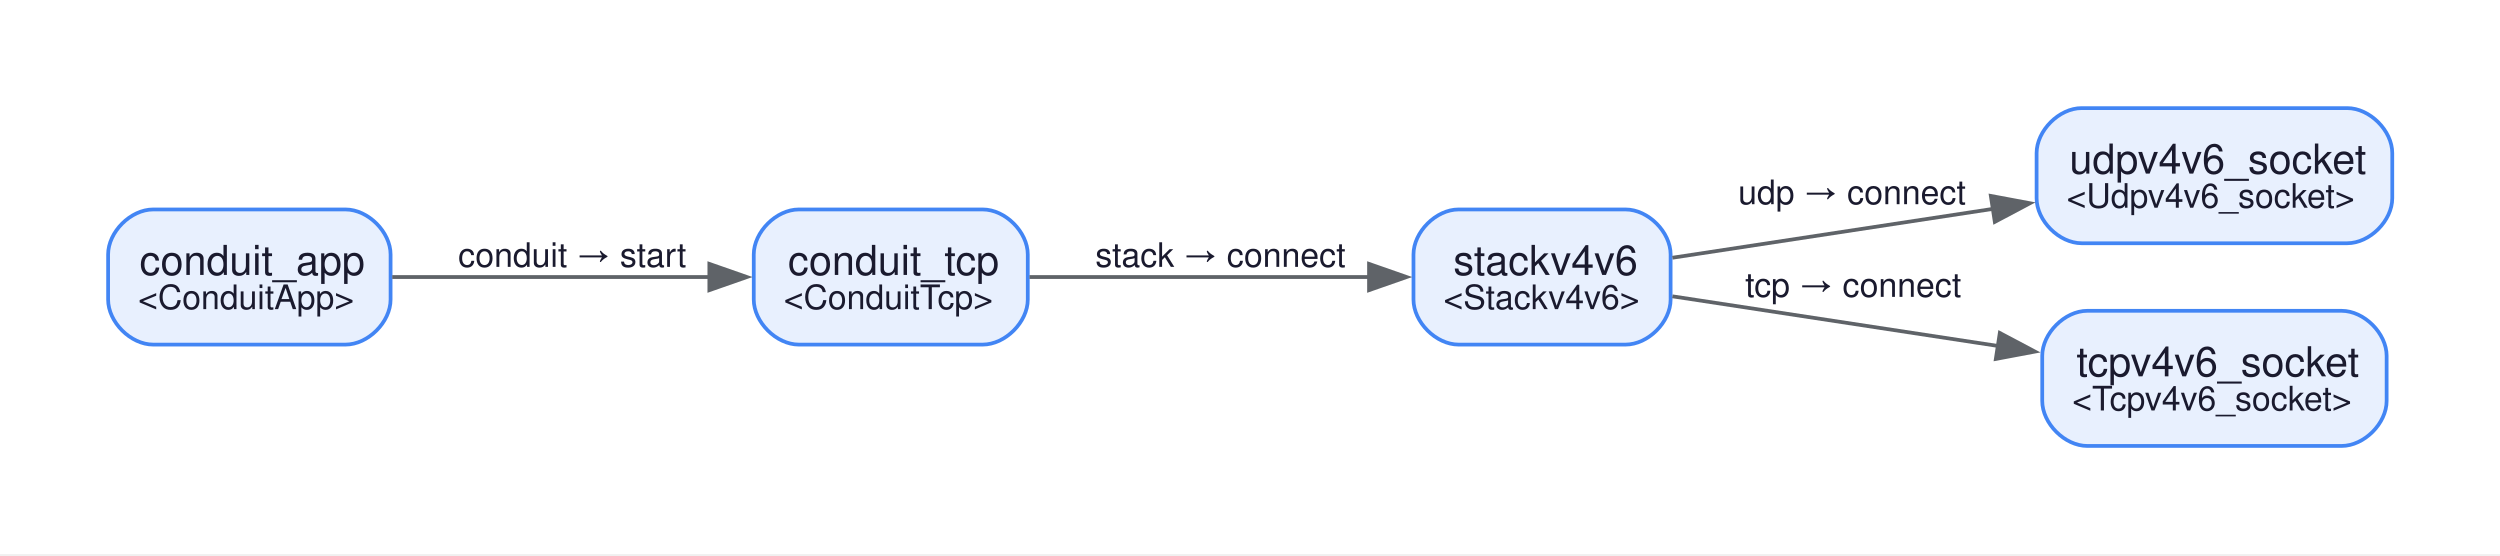
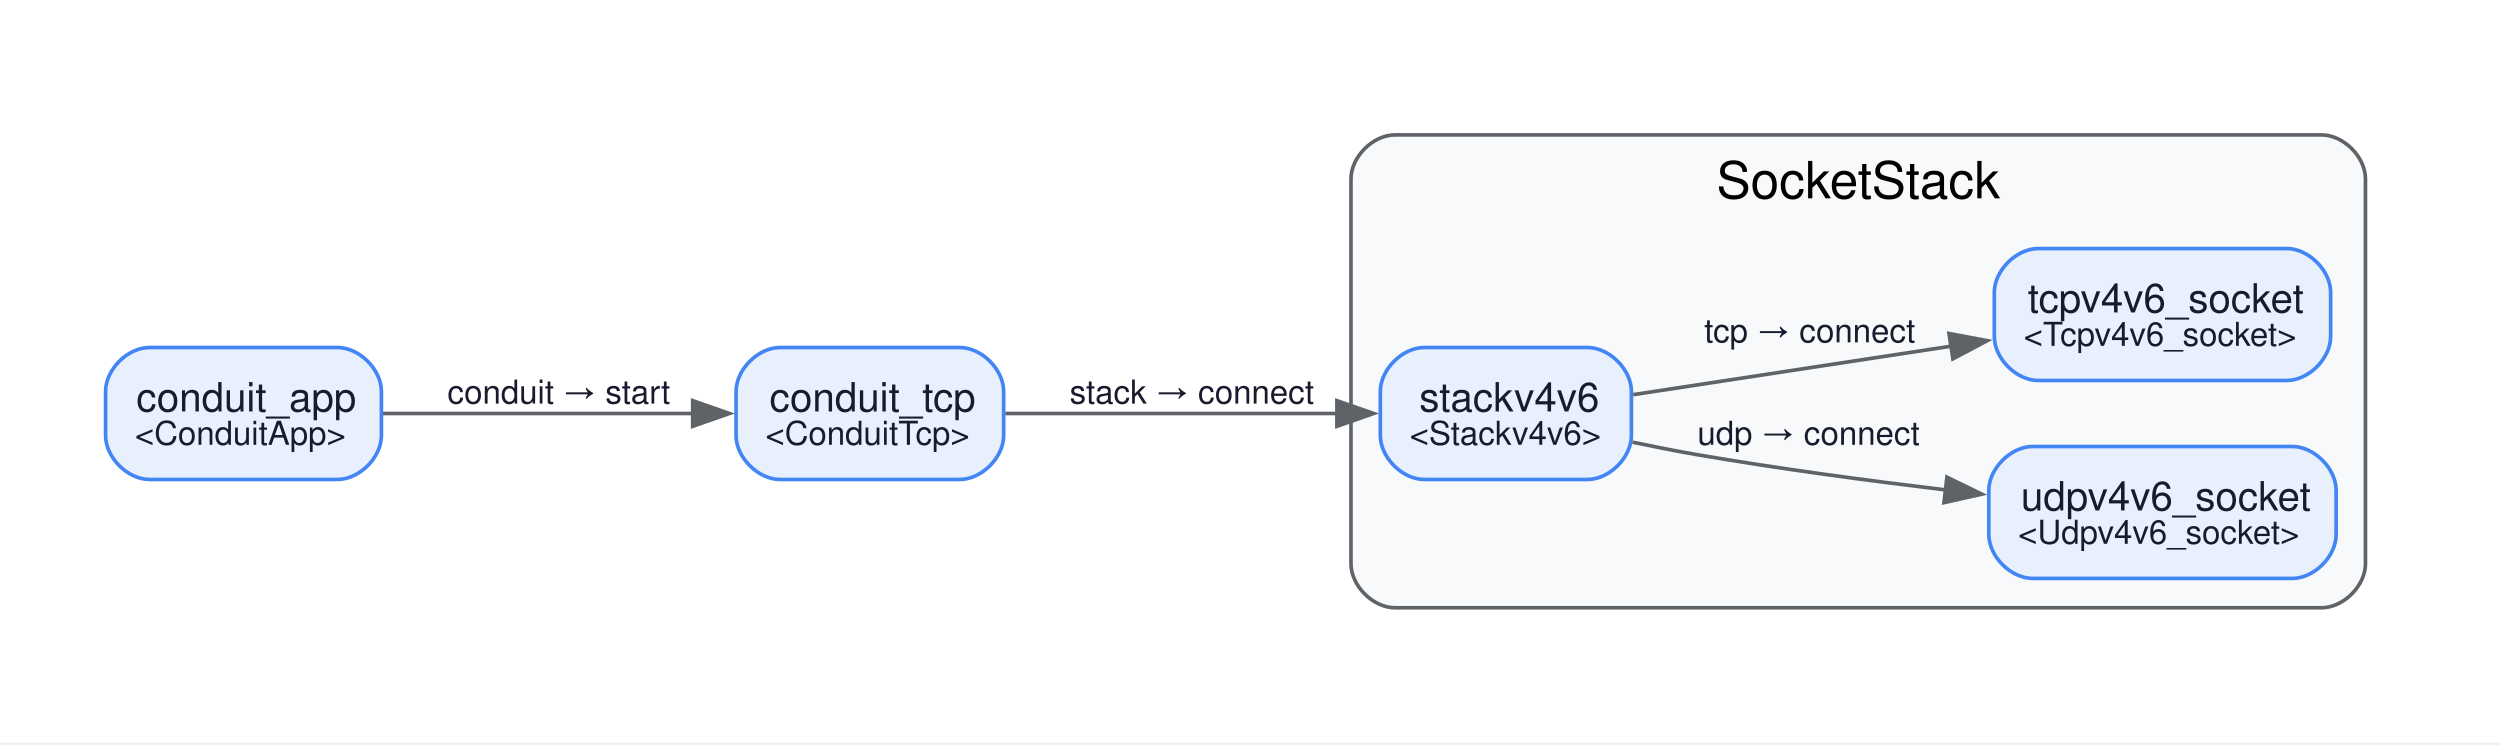
- <svg xmlns="http://www.w3.org/2000/svg" width="666pt" height="148pt" viewBox="0.00 0.00 666.00 148.00">
-   <g id="graph0" class="graph" transform="scale(1 1) rotate(0) translate(28.8 118.8)">
-     <polygon fill="white" stroke="none" points="-28.8,28.8 -28.8,-118.8 637.3,-118.8 637.3,28.8 -28.8,28.8" />
+ <svg xmlns="http://www.w3.org/2000/svg" width="682pt" height="203pt" viewBox="0.00 0.00 682.00 203.00">
+   <g id="graph0" class="graph" transform="scale(1 1) rotate(0) translate(28.8 173.8)">
+     <polygon fill="white" stroke="none" points="-28.8,28.8 -28.8,-173.8 653.3,-173.8 653.3,28.8 -28.8,28.8" />
+     <g id="clust1" class="cluster">
+       <path fill="#f8f9fa" stroke="#5f6368" d="M351.75,-8C351.75,-8 604.5,-8 604.5,-8 610.5,-8 616.5,-14 616.5,-20 616.5,-20 616.5,-125 616.5,-125 616.5,-131 610.5,-137 604.5,-137 604.5,-137 351.75,-137 351.75,-137 345.75,-137 339.75,-131 339.75,-125 339.75,-125 339.75,-20 339.75,-20 339.75,-14 345.75,-8 351.75,-8" />
+       <text xml:space="preserve" text-anchor="middle" x="478.12" y="-119.7" font-family="Helvetica,sans-Serif" font-size="14.00">SocketStack</text>
+     </g>
    <g id="node1" class="node">
-       <path fill="#e8f0fe" stroke="#4285f4" d="M596.5,-90C596.5,-90 525.75,-90 525.75,-90 519.75,-90 513.75,-84 513.75,-78 513.75,-78 513.75,-66 513.75,-66 513.75,-60 519.75,-54 525.75,-54 525.75,-54 596.5,-54 596.5,-54 602.5,-54 608.5,-60 608.5,-66 608.5,-66 608.5,-78 608.5,-78 608.5,-84 602.5,-90 596.5,-90" />
-       <text xml:space="preserve" text-anchor="start" x="522.5" y="-72.55" font-family="Helvetica,sans-Serif" font-size="11.00" fill="#1a1a2e">udpv4v6_socket</text>
-       <text xml:space="preserve" text-anchor="start" x="521.75" y="-63.45" font-family="Helvetica,sans-Serif" font-size="9.00" fill="#1a1a2e">&lt;Udpv4v6_socket&gt;</text>
+       <path fill="#e8f0fe" stroke="#4285f4" d="M596.5,-52C596.5,-52 525.75,-52 525.75,-52 519.75,-52 513.75,-46 513.75,-40 513.75,-40 513.75,-28 513.75,-28 513.75,-22 519.75,-16 525.75,-16 525.75,-16 596.5,-16 596.5,-16 602.5,-16 608.5,-22 608.5,-28 608.5,-28 608.5,-40 608.5,-40 608.5,-46 602.5,-52 596.5,-52" />
+       <text xml:space="preserve" text-anchor="start" x="522.5" y="-34.55" font-family="Helvetica,sans-Serif" font-size="11.00" fill="#1a1a2e">udpv4v6_socket</text>
+       <text xml:space="preserve" text-anchor="start" x="521.75" y="-25.45" font-family="Helvetica,sans-Serif" font-size="9.00" fill="#1a1a2e">&lt;Udpv4v6_socket&gt;</text>
    </g>
    <g id="node2" class="node">
-       <path fill="#e8f0fe" stroke="#4285f4" d="M595,-36C595,-36 527.25,-36 527.25,-36 521.25,-36 515.25,-30 515.25,-24 515.25,-24 515.25,-12 515.25,-12 515.25,-6 521.25,0 527.25,0 527.25,0 595,0 595,0 601,0 607,-6 607,-12 607,-12 607,-24 607,-24 607,-30 601,-36 595,-36" />
-       <text xml:space="preserve" text-anchor="start" x="524.38" y="-18.55" font-family="Helvetica,sans-Serif" font-size="11.00" fill="#1a1a2e">tcpv4v6_socket</text>
-       <text xml:space="preserve" text-anchor="start" x="523.25" y="-9.45" font-family="Helvetica,sans-Serif" font-size="9.00" fill="#1a1a2e">&lt;Tcpv4v6_socket&gt;</text>
+       <path fill="#e8f0fe" stroke="#4285f4" d="M595,-106C595,-106 527.25,-106 527.25,-106 521.25,-106 515.25,-100 515.25,-94 515.25,-94 515.25,-82 515.25,-82 515.25,-76 521.25,-70 527.25,-70 527.25,-70 595,-70 595,-70 601,-70 607,-76 607,-82 607,-82 607,-94 607,-94 607,-100 601,-106 595,-106" />
+       <text xml:space="preserve" text-anchor="start" x="524.38" y="-88.55" font-family="Helvetica,sans-Serif" font-size="11.00" fill="#1a1a2e">tcpv4v6_socket</text>
+       <text xml:space="preserve" text-anchor="start" x="523.25" y="-79.45" font-family="Helvetica,sans-Serif" font-size="9.00" fill="#1a1a2e">&lt;Tcpv4v6_socket&gt;</text>
    </g>
    <g id="node3" class="node">
-       <path fill="#e8f0fe" stroke="#4285f4" d="M404.25,-63C404.25,-63 359.75,-63 359.75,-63 353.75,-63 347.75,-57 347.75,-51 347.75,-51 347.75,-39 347.75,-39 347.75,-33 353.75,-27 359.75,-27 359.75,-27 404.25,-27 404.25,-27 410.25,-27 416.25,-33 416.25,-39 416.25,-39 416.25,-51 416.25,-51 416.25,-57 410.25,-63 404.25,-63" />
-       <text xml:space="preserve" text-anchor="start" x="358.38" y="-45.55" font-family="Helvetica,sans-Serif" font-size="11.00" fill="#1a1a2e">stackv4v6</text>
-       <text xml:space="preserve" text-anchor="start" x="355.75" y="-36.45" font-family="Helvetica,sans-Serif" font-size="9.00" fill="#1a1a2e">&lt;Stackv4v6&gt;</text>
+       <path fill="#e8f0fe" stroke="#4285f4" d="M404.25,-79C404.25,-79 359.75,-79 359.75,-79 353.75,-79 347.75,-73 347.75,-67 347.75,-67 347.75,-55 347.75,-55 347.75,-49 353.75,-43 359.75,-43 359.75,-43 404.25,-43 404.25,-43 410.25,-43 416.25,-49 416.25,-55 416.25,-55 416.25,-67 416.25,-67 416.25,-73 410.25,-79 404.25,-79" />
+       <text xml:space="preserve" text-anchor="start" x="358.38" y="-61.55" font-family="Helvetica,sans-Serif" font-size="11.00" fill="#1a1a2e">stackv4v6</text>
+       <text xml:space="preserve" text-anchor="start" x="355.75" y="-52.45" font-family="Helvetica,sans-Serif" font-size="9.00" fill="#1a1a2e">&lt;Stackv4v6&gt;</text>
    </g>
    <g id="edge1" class="edge">
-       <path fill="none" stroke="#5f6368" d="M416.73,-50.14C440.82,-53.81 473.82,-58.84 502.09,-63.15" />
-       <polygon fill="#5f6368" stroke="#5f6368" points="501.56,-66.61 511.98,-64.66 502.62,-59.69 501.56,-66.61" />
-       <text xml:space="preserve" text-anchor="start" x="434.25" y="-64.41" font-family="Helvetica,sans-Serif" font-size="9.00" fill="#1a1a2e">udp → connect</text>
+       <path fill="none" stroke="#5f6368" d="M416.55,-53.17C422.43,-51.94 428.5,-50.74 434.25,-49.75 456.33,-45.95 480.73,-42.69 502.13,-40.13" />
+       <polygon fill="#5f6368" stroke="#5f6368" points="502.32,-43.63 511.84,-39 501.51,-36.68 502.32,-43.63" />
+       <text xml:space="preserve" text-anchor="start" x="434.25" y="-52.45" font-family="Helvetica,sans-Serif" font-size="9.00" fill="#1a1a2e">udp → connect</text>
    </g>
    <g id="edge2" class="edge">
-       <path fill="none" stroke="#5f6368" d="M416.73,-39.86C441.28,-36.12 475.09,-30.96 503.71,-26.6" />
-       <polygon fill="#5f6368" stroke="#5f6368" points="503.95,-30.1 513.31,-25.14 502.89,-23.18 503.95,-30.1" />
-       <text xml:space="preserve" text-anchor="start" x="436.12" y="-39.72" font-family="Helvetica,sans-Serif" font-size="9.00" fill="#1a1a2e">tcp → connect</text>
+       <path fill="none" stroke="#5f6368" d="M416.73,-66.14C441.28,-69.88 475.09,-75.04 503.71,-79.4" />
+       <polygon fill="#5f6368" stroke="#5f6368" points="502.89,-82.82 513.31,-80.86 503.95,-75.9 502.89,-82.82" />
+       <text xml:space="preserve" text-anchor="start" x="436.12" y="-80.41" font-family="Helvetica,sans-Serif" font-size="9.00" fill="#1a1a2e">tcp → connect</text>
    </g>
    <g id="node4" class="node">
-       <path fill="#e8f0fe" stroke="#4285f4" d="M233,-63C233,-63 184,-63 184,-63 178,-63 172,-57 172,-51 172,-51 172,-39 172,-39 172,-33 178,-27 184,-27 184,-27 233,-27 233,-27 239,-27 245,-33 245,-39 245,-39 245,-51 245,-51 245,-57 239,-63 233,-63" />
-       <text xml:space="preserve" text-anchor="start" x="181.12" y="-45.55" font-family="Helvetica,sans-Serif" font-size="11.00" fill="#1a1a2e">conduit_tcp</text>
-       <text xml:space="preserve" text-anchor="start" x="180" y="-36.45" font-family="Helvetica,sans-Serif" font-size="9.00" fill="#1a1a2e">&lt;ConduitTcp&gt;</text>
+       <path fill="#e8f0fe" stroke="#4285f4" d="M233,-79C233,-79 184,-79 184,-79 178,-79 172,-73 172,-67 172,-67 172,-55 172,-55 172,-49 178,-43 184,-43 184,-43 233,-43 233,-43 239,-43 245,-49 245,-55 245,-55 245,-67 245,-67 245,-73 239,-79 233,-79" />
+       <text xml:space="preserve" text-anchor="start" x="181.12" y="-61.55" font-family="Helvetica,sans-Serif" font-size="11.00" fill="#1a1a2e">conduit_tcp</text>
+       <text xml:space="preserve" text-anchor="start" x="180" y="-52.45" font-family="Helvetica,sans-Serif" font-size="9.00" fill="#1a1a2e">&lt;ConduitTcp&gt;</text>
    </g>
    <g id="edge3" class="edge">
-       <path fill="none" stroke="#5f6368" d="M245.45,-45C271.87,-45 307.93,-45 336.22,-45" />
-       <polygon fill="#5f6368" stroke="#5f6368" points="335.91,-48.5 345.91,-45 335.91,-41.5 335.91,-48.5" />
-       <text xml:space="preserve" text-anchor="start" x="263" y="-47.7" font-family="Helvetica,sans-Serif" font-size="9.00" fill="#1a1a2e">stack → connect</text>
+       <path fill="none" stroke="#5f6368" d="M245.45,-61C271.87,-61 307.93,-61 336.22,-61" />
+       <polygon fill="#5f6368" stroke="#5f6368" points="335.91,-64.5 345.91,-61 335.91,-57.5 335.91,-64.5" />
+       <text xml:space="preserve" text-anchor="start" x="263" y="-63.7" font-family="Helvetica,sans-Serif" font-size="9.00" fill="#1a1a2e">stack → connect</text>
    </g>
    <g id="node5" class="node">
-       <path fill="#e8f0fe" stroke="#4285f4" d="M63.25,-63C63.25,-63 12,-63 12,-63 6,-63 0,-57 0,-51 0,-51 0,-39 0,-39 0,-33 6,-27 12,-27 12,-27 63.25,-27 63.25,-27 69.25,-27 75.25,-33 75.25,-39 75.25,-39 75.25,-51 75.25,-51 75.25,-57 69.25,-63 63.25,-63" />
-       <text xml:space="preserve" text-anchor="start" x="8.38" y="-45.55" font-family="Helvetica,sans-Serif" font-size="11.00" fill="#1a1a2e">conduit_app</text>
-       <text xml:space="preserve" text-anchor="start" x="8" y="-36.45" font-family="Helvetica,sans-Serif" font-size="9.00" fill="#1a1a2e">&lt;ConduitApp&gt;</text>
+       <path fill="#e8f0fe" stroke="#4285f4" d="M63.25,-79C63.25,-79 12,-79 12,-79 6,-79 0,-73 0,-67 0,-67 0,-55 0,-55 0,-49 6,-43 12,-43 12,-43 63.25,-43 63.25,-43 69.25,-43 75.25,-49 75.25,-55 75.25,-55 75.25,-67 75.25,-67 75.25,-73 69.25,-79 63.25,-79" />
+       <text xml:space="preserve" text-anchor="start" x="8.38" y="-61.55" font-family="Helvetica,sans-Serif" font-size="11.00" fill="#1a1a2e">conduit_app</text>
+       <text xml:space="preserve" text-anchor="start" x="8" y="-52.45" font-family="Helvetica,sans-Serif" font-size="9.00" fill="#1a1a2e">&lt;ConduitApp&gt;</text>
    </g>
    <g id="edge4" class="edge">
-       <path fill="none" stroke="#5f6368" d="M75.69,-45C100.55,-45 133.52,-45 160.27,-45" />
-       <polygon fill="#5f6368" stroke="#5f6368" points="160.17,-48.5 170.17,-45 160.17,-41.5 160.17,-48.5" />
-       <text xml:space="preserve" text-anchor="start" x="93.25" y="-47.7" font-family="Helvetica,sans-Serif" font-size="9.00" fill="#1a1a2e">conduit → start</text>
+       <path fill="none" stroke="#5f6368" d="M75.69,-61C100.55,-61 133.52,-61 160.27,-61" />
+       <polygon fill="#5f6368" stroke="#5f6368" points="160.17,-64.5 170.17,-61 160.17,-57.5 160.17,-64.5" />
+       <text xml:space="preserve" text-anchor="start" x="93.25" y="-63.7" font-family="Helvetica,sans-Serif" font-size="9.00" fill="#1a1a2e">conduit → start</text>
    </g>
  </g>
</svg>
